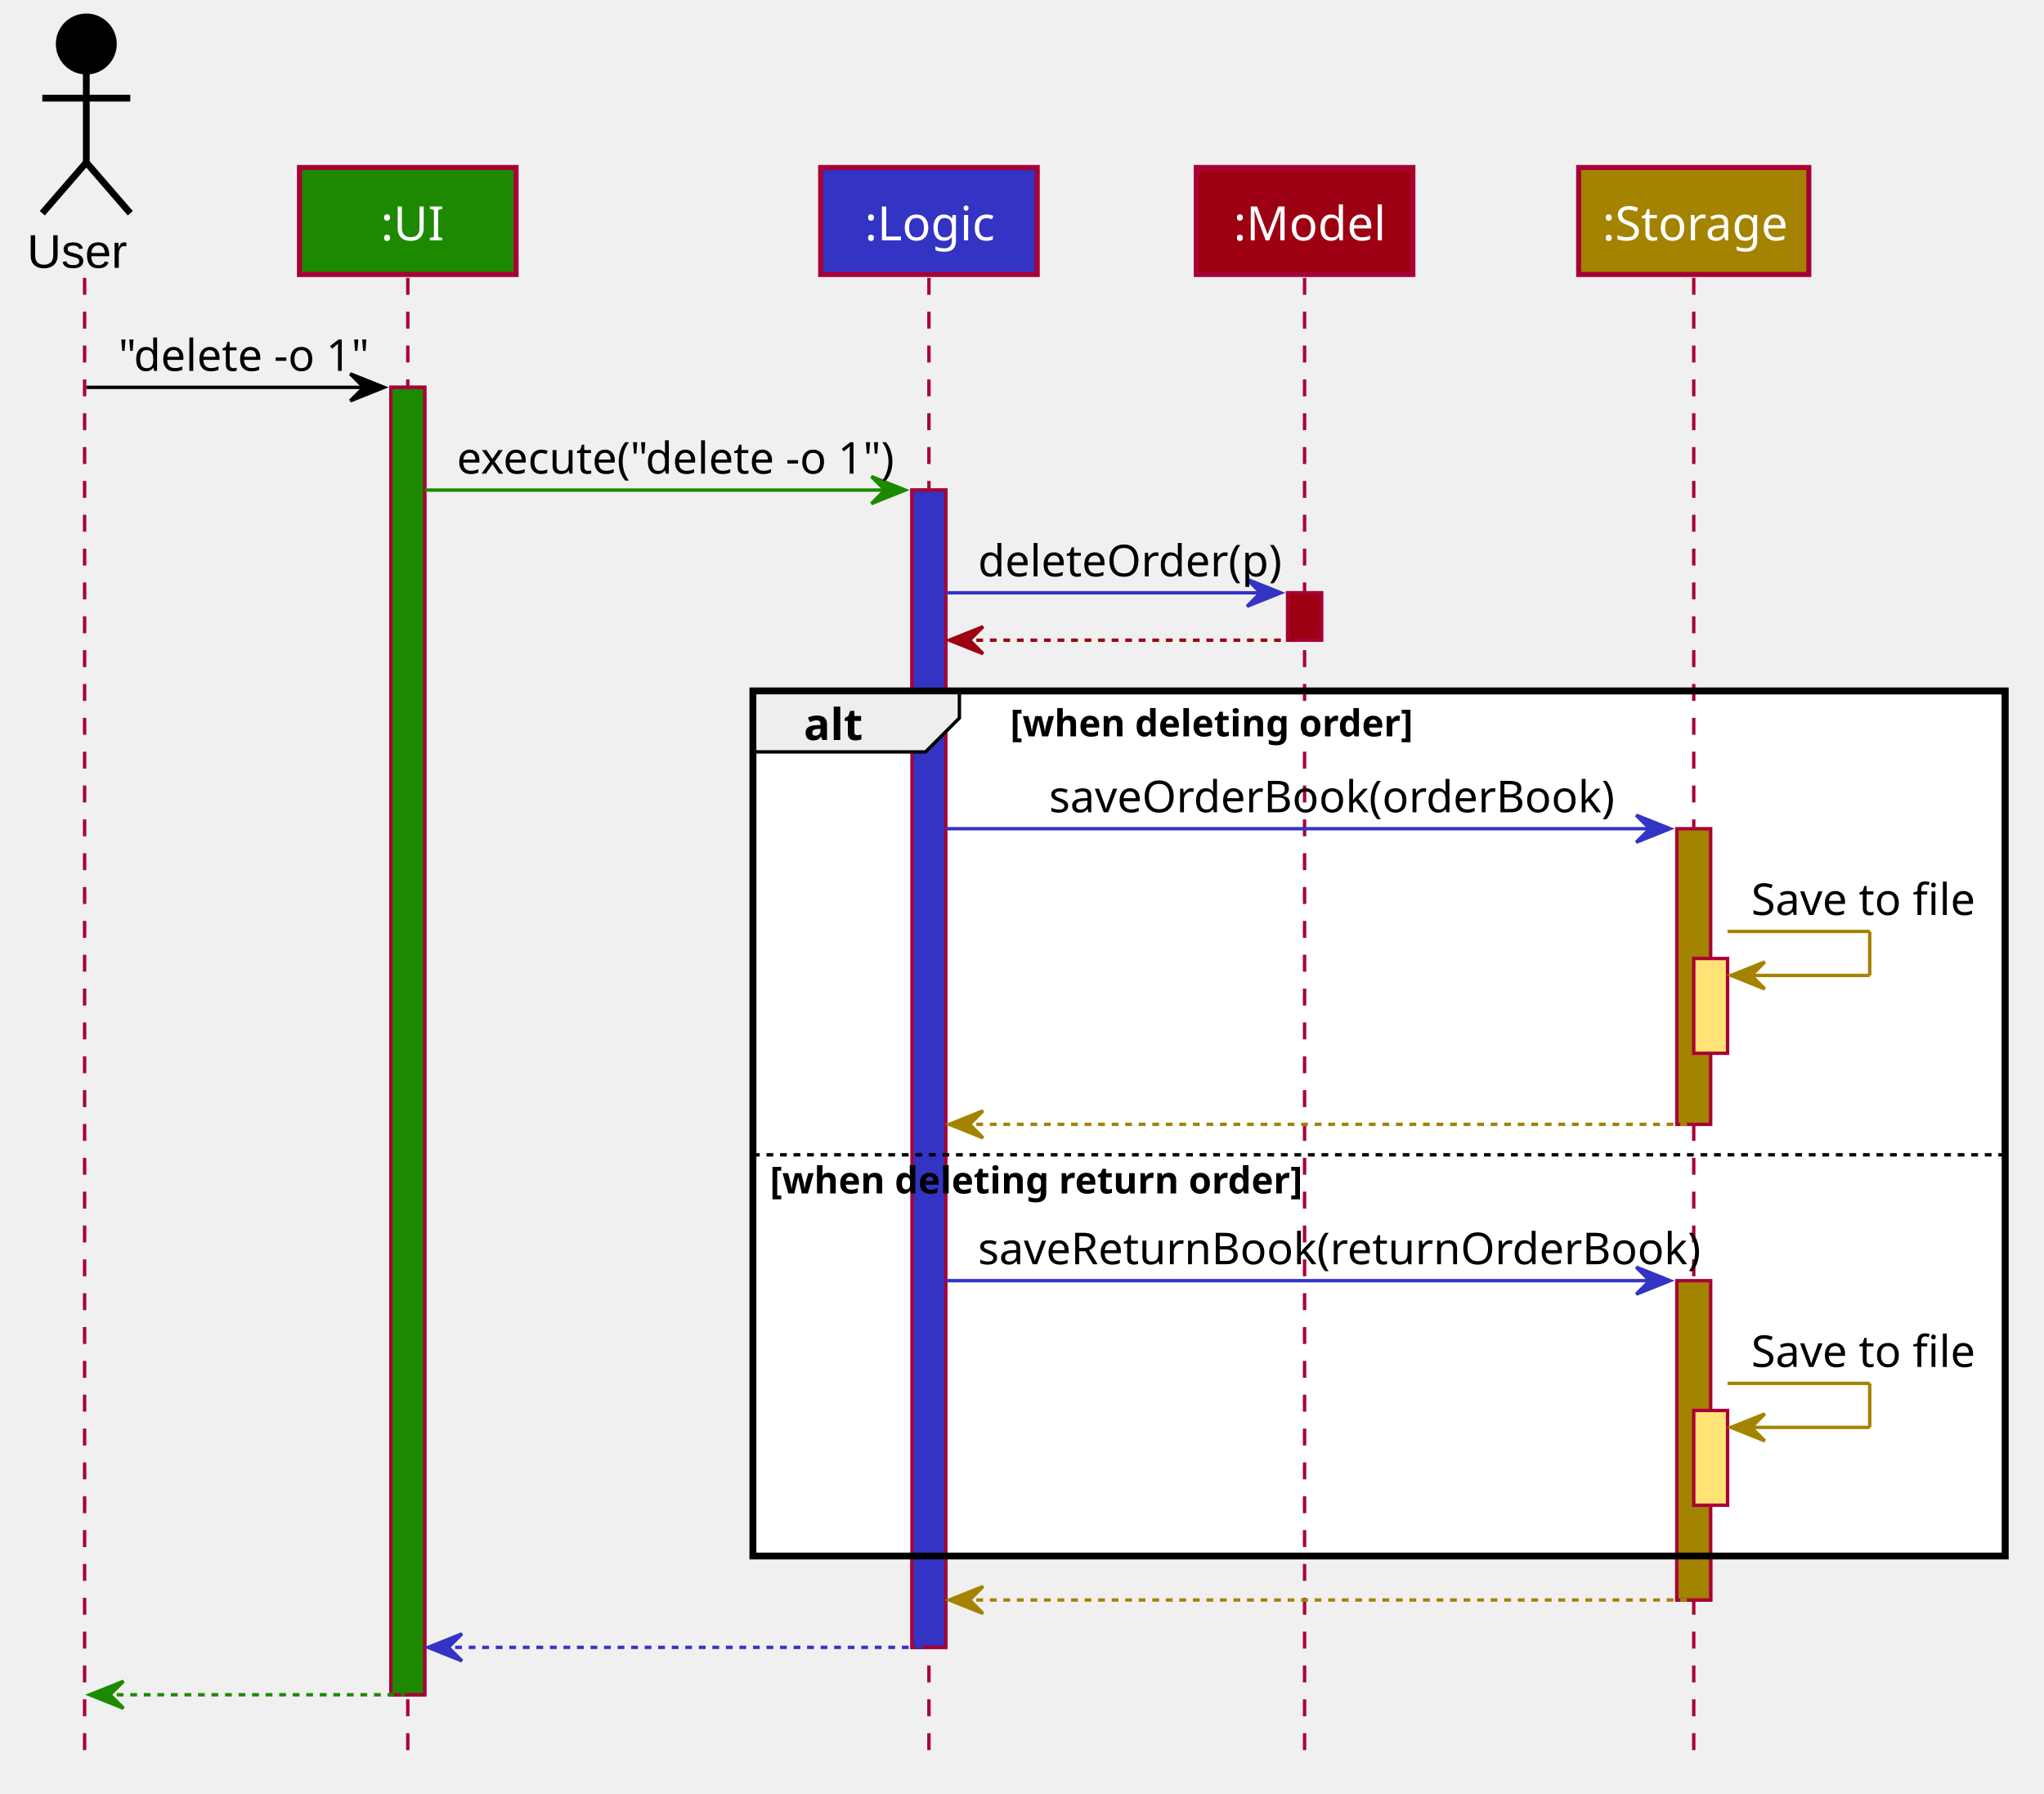
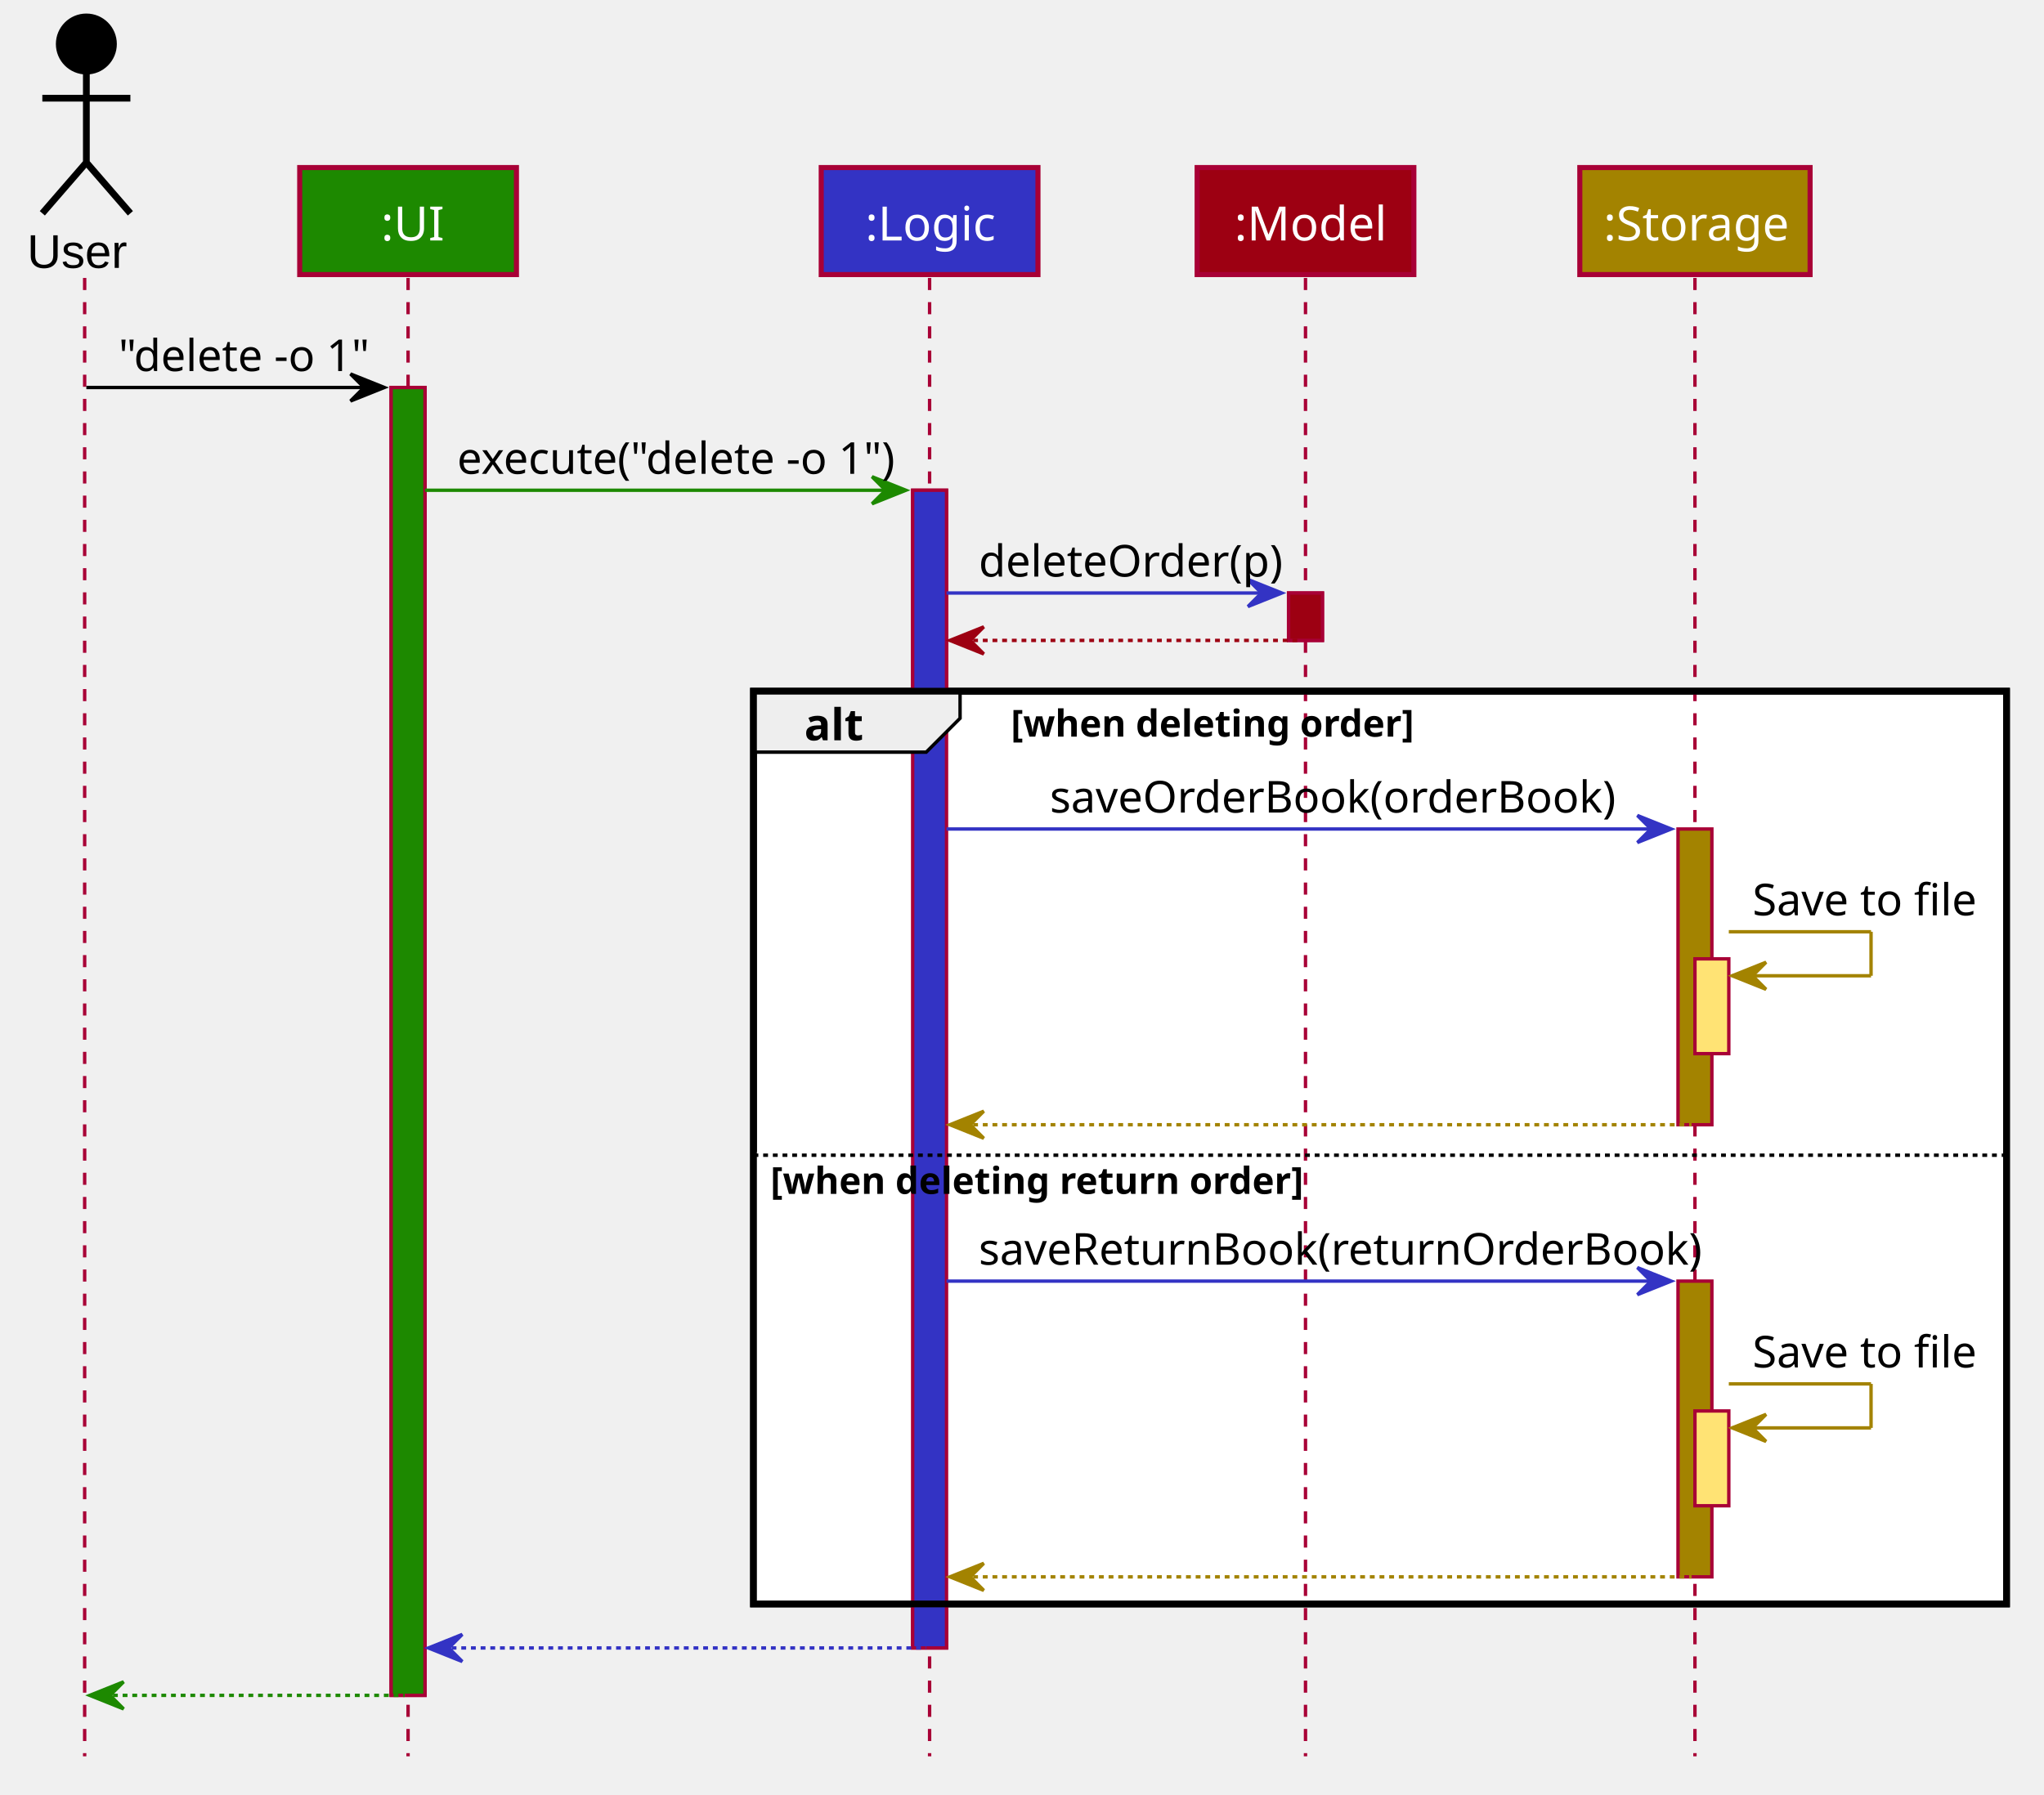
- <svg xmlns="http://www.w3.org/2000/svg" contentScriptType="application/ecmascript" contentStyleType="text/css" height="530px" preserveAspectRatio="none" style="width:604px;height:530px;" version="1.1" viewBox="0 0 604 530" width="604px" zoomAndPan="magnify">
+ <svg xmlns="http://www.w3.org/2000/svg" contentScriptType="application/ecmascript" contentStyleType="text/css" height="742px" preserveAspectRatio="none" style="width:845px;height:742px;" version="1.1" viewBox="0 0 845 742" width="845.6px" zoomAndPan="magnify">
  <defs />
  <g>
-     <rect fill="#1D8900" height="386.297" style="stroke: #A80036; stroke-width: 1.0;" width="10" x="115.5" y="114.45" />
-     <rect fill="#3333C4" height="341.945" style="stroke: #A80036; stroke-width: 1.0;" width="10" x="269.5" y="144.802" />
-     <rect fill="#9D0012" height="14" style="stroke: #A80036; stroke-width: 1.0;" width="10" x="380.5" y="175.153" />
-     <rect fill="#A38300" height="87.352" style="stroke: #A80036; stroke-width: 1.0;" width="10" x="495.5" y="244.856" />
-     <rect fill="#FFE374" height="28" style="stroke: #A80036; stroke-width: 1.0;" width="10" x="500.5" y="283.208" />
-     <rect fill="#A38300" height="94.352" style="stroke: #A80036; stroke-width: 1.0;" width="10" x="495.5" y="378.396" />
-     <rect fill="#FFE374" height="28" style="stroke: #A80036; stroke-width: 1.0;" width="10" x="500.5" y="416.747" />
-     <rect fill="#FFFFFF" height="255.594" style="stroke: #000000; stroke-width: 2.0;" width="370" x="222.5" y="204.153" />
-     <rect fill="#FFFFFF" height="119.539" style="stroke: none; stroke-width: 1.0;" width="370" x="222.5" y="340.208" />
-     <line style="stroke: #A80036; stroke-width: 1.0; stroke-dasharray: 5.0,5.0;" x1="25" x2="25" y1="82.099" y2="518.747" />
-     <line style="stroke: #A80036; stroke-width: 1.0; stroke-dasharray: 5.0,5.0;" x1="120.5" x2="120.5" y1="82.099" y2="518.747" />
-     <line style="stroke: #A80036; stroke-width: 1.0; stroke-dasharray: 5.0,5.0;" x1="274.5" x2="274.5" y1="82.099" y2="518.747" />
-     <line style="stroke: #A80036; stroke-width: 1.0; stroke-dasharray: 5.0,5.0;" x1="385.5" x2="385.5" y1="82.099" y2="518.747" />
-     <line style="stroke: #A80036; stroke-width: 1.0; stroke-dasharray: 5.0,5.0;" x1="500.5" x2="500.5" y1="82.099" y2="518.747" />
-     <text fill="#000000" font-family="Arial" font-size="14" lengthAdjust="spacingAndGlyphs" textLength="29" x="8" y="79.132">User</text>
-     <ellipse cx="25.5" cy="13" fill="#000000" rx="8" ry="8" style="stroke: #000000; stroke-width: 2.0;" />
-     <path d="M25.5,21 L25.5,48 M12.5,29 L38.5,29 M25.5,48 L12.5,63 M25.5,48 L38.5,63 " fill="none" style="stroke: #000000; stroke-width: 2.0;" />
-     <rect fill="#1D8900" height="31.609" style="stroke: #A80036; stroke-width: 1.5;" width="64" x="88.5" y="49.489" />
-     <text fill="#FFFFFF" font-family="sans-serif" font-size="14" lengthAdjust="spacingAndGlyphs" textLength="16" x="112.5" y="71.022">:UI</text>
-     <rect fill="#3333C4" height="31.609" style="stroke: #A80036; stroke-width: 1.5;" width="64" x="242.5" y="49.489" />
-     <text fill="#FFFFFF" font-family="sans-serif" font-size="14" lengthAdjust="spacingAndGlyphs" textLength="38" x="255.5" y="71.022">:Logic</text>
-     <rect fill="#9D0012" height="31.609" style="stroke: #A80036; stroke-width: 1.5;" width="64" x="353.5" y="49.489" />
-     <text fill="#FFFFFF" font-family="sans-serif" font-size="14" lengthAdjust="spacingAndGlyphs" textLength="42" x="364.5" y="71.022">:Model</text>
-     <rect fill="#A38300" height="31.609" style="stroke: #A80036; stroke-width: 1.5;" width="68" x="466.5" y="49.489" />
-     <text fill="#FFFFFF" font-family="sans-serif" font-size="14" lengthAdjust="spacingAndGlyphs" textLength="54" x="473.5" y="71.022">:Storage</text>
-     <rect fill="#1D8900" height="386.297" style="stroke: #A80036; stroke-width: 1.0;" width="10" x="115.5" y="114.45" />
-     <rect fill="#3333C4" height="341.945" style="stroke: #A80036; stroke-width: 1.0;" width="10" x="269.5" y="144.802" />
-     <rect fill="#9D0012" height="14" style="stroke: #A80036; stroke-width: 1.0;" width="10" x="380.5" y="175.153" />
-     <rect fill="#A38300" height="87.352" style="stroke: #A80036; stroke-width: 1.0;" width="10" x="495.5" y="244.856" />
-     <rect fill="#FFE374" height="28" style="stroke: #A80036; stroke-width: 1.0;" width="10" x="500.5" y="283.208" />
-     <rect fill="#A38300" height="94.352" style="stroke: #A80036; stroke-width: 1.0;" width="10" x="495.5" y="378.396" />
-     <rect fill="#FFE374" height="28" style="stroke: #A80036; stroke-width: 1.0;" width="10" x="500.5" y="416.747" />
-     <polygon fill="#000000" points="103.5,110.45,113.5,114.45,103.5,118.45,107.5,114.45" style="stroke: #000000; stroke-width: 1.0;" />
-     <line style="stroke: #000000; stroke-width: 1.0;" x1="25.5" x2="109.5" y1="114.45" y2="114.45" />
-     <text fill="#000000" font-family="sans-serif" font-size="13" lengthAdjust="spacingAndGlyphs" textLength="71" x="35" y="109.594">"delete -o 1"</text>
-     <polygon fill="#1D8900" points="257.5,140.802,267.5,144.802,257.5,148.802,261.5,144.802" style="stroke: #1D8900; stroke-width: 1.0;" />
-     <line style="stroke: #1D8900; stroke-width: 1.0;" x1="125.5" x2="263.5" y1="144.802" y2="144.802" />
-     <text fill="#000000" font-family="sans-serif" font-size="13" lengthAdjust="spacingAndGlyphs" textLength="125" x="135" y="139.945">execute("delete -o 1")</text>
-     <polygon fill="#3333C4" points="368.5,171.153,378.5,175.153,368.5,179.153,372.5,175.153" style="stroke: #3333C4; stroke-width: 1.0;" />
-     <line style="stroke: #3333C4; stroke-width: 1.0;" x1="279.5" x2="374.5" y1="175.153" y2="175.153" />
-     <text fill="#000000" font-family="sans-serif" font-size="13" lengthAdjust="spacingAndGlyphs" textLength="82" x="289" y="170.297">deleteOrder(p)</text>
-     <polygon fill="#9D0012" points="290.5,185.153,280.5,189.153,290.5,193.153,286.5,189.153" style="stroke: #9D0012; stroke-width: 1.0;" />
-     <line style="stroke: #9D0012; stroke-width: 1.0; stroke-dasharray: 2.0,2.0;" x1="284.5" x2="384.5" y1="189.153" y2="189.153" />
-     <path d="M222.5,204.153 L283.5,204.153 L283.5,212.153 L273.5,222.153 L222.5,222.153 L222.5,204.153 " fill="#EEEEEE" style="stroke: #000000; stroke-width: 1.0;" />
-     <rect fill="none" height="255.594" style="stroke: #000000; stroke-width: 2.0;" width="370" x="222.5" y="204.153" />
-     <text fill="#000000" font-family="sans-serif" font-size="13" font-weight="bold" lengthAdjust="spacingAndGlyphs" textLength="16" x="237.5" y="218.648">alt</text>
-     <text fill="#000000" font-family="sans-serif" font-size="11" font-weight="bold" lengthAdjust="spacingAndGlyphs" textLength="121" x="298.5" y="217.572">[when deleting order]</text>
-     <polygon fill="#3333C4" points="483.5,240.856,493.5,244.856,483.5,248.856,487.5,244.856" style="stroke: #3333C4; stroke-width: 1.0;" />
-     <line style="stroke: #3333C4; stroke-width: 1.0;" x1="279.5" x2="489.5" y1="244.856" y2="244.856" />
-     <text fill="#000000" font-family="sans-serif" font-size="13" lengthAdjust="spacingAndGlyphs" textLength="155" x="310" y="240">saveOrderBook(orderBook)</text>
-     <line style="stroke: #A38300; stroke-width: 1.0;" x1="510.5" x2="552.5" y1="275.208" y2="275.208" />
-     <line style="stroke: #A38300; stroke-width: 1.0;" x1="552.5" x2="552.5" y1="275.208" y2="288.208" />
-     <line style="stroke: #A38300; stroke-width: 1.0;" x1="511.5" x2="552.5" y1="288.208" y2="288.208" />
-     <polygon fill="#A38300" points="521.5,284.208,511.5,288.208,521.5,292.208,517.5,288.208" style="stroke: #A38300; stroke-width: 1.0;" />
-     <text fill="#000000" font-family="sans-serif" font-size="13" lengthAdjust="spacingAndGlyphs" textLength="63" x="517.5" y="270.352">Save to file</text>
-     <polygon fill="#A38300" points="290.5,328.208,280.5,332.208,290.5,336.208,286.5,332.208" style="stroke: #A38300; stroke-width: 1.0;" />
-     <line style="stroke: #A38300; stroke-width: 1.0; stroke-dasharray: 2.0,2.0;" x1="284.5" x2="499.5" y1="332.208" y2="332.208" />
-     <line style="stroke: #000000; stroke-width: 1.0; stroke-dasharray: 2.0,2.0;" x1="222.5" x2="592.5" y1="341.208" y2="341.208" />
-     <text fill="#000000" font-family="sans-serif" font-size="11" font-weight="bold" lengthAdjust="spacingAndGlyphs" textLength="159" x="227.5" y="352.627">[when deleting return order]</text>
-     <polygon fill="#3333C4" points="483.5,374.396,493.5,378.396,483.5,382.396,487.5,378.396" style="stroke: #3333C4; stroke-width: 1.0;" />
-     <line style="stroke: #3333C4; stroke-width: 1.0;" x1="279.5" x2="489.5" y1="378.396" y2="378.396" />
-     <text fill="#000000" font-family="sans-serif" font-size="13" lengthAdjust="spacingAndGlyphs" textLength="197" x="289" y="373.539">saveReturnBook(returnOrderBook)</text>
-     <line style="stroke: #A38300; stroke-width: 1.0;" x1="510.5" x2="552.5" y1="408.747" y2="408.747" />
-     <line style="stroke: #A38300; stroke-width: 1.0;" x1="552.5" x2="552.5" y1="408.747" y2="421.747" />
-     <line style="stroke: #A38300; stroke-width: 1.0;" x1="511.5" x2="552.5" y1="421.747" y2="421.747" />
-     <polygon fill="#A38300" points="521.5,417.747,511.5,421.747,521.5,425.747,517.5,421.747" style="stroke: #A38300; stroke-width: 1.0;" />
-     <text fill="#000000" font-family="sans-serif" font-size="13" lengthAdjust="spacingAndGlyphs" textLength="63" x="517.5" y="403.891">Save to file</text>
-     <polygon fill="#A38300" points="290.5,468.747,280.5,472.747,290.5,476.747,286.5,472.747" style="stroke: #A38300; stroke-width: 1.0;" />
-     <line style="stroke: #A38300; stroke-width: 1.0; stroke-dasharray: 2.0,2.0;" x1="284.5" x2="499.5" y1="472.747" y2="472.747" />
-     <polygon fill="#3333C4" points="136.5,482.747,126.5,486.747,136.5,490.747,132.5,486.747" style="stroke: #3333C4; stroke-width: 1.0;" />
-     <line style="stroke: #3333C4; stroke-width: 1.0; stroke-dasharray: 2.0,2.0;" x1="130.5" x2="273.5" y1="486.747" y2="486.747" />
-     <polygon fill="#1D8900" points="36.5,496.747,26.5,500.747,36.5,504.747,32.5,500.747" style="stroke: #1D8900; stroke-width: 1.0;" />
-     <line style="stroke: #1D8900; stroke-width: 1.0; stroke-dasharray: 2.0,2.0;" x1="30.5" x2="119.5" y1="500.747" y2="500.747" />
+     <rect fill="#1D8900" height="540.816" style="stroke: #A80036; stroke-width: 1.4;" width="14" x="161.7" y="160.23" />
+     <rect fill="#3333C4" height="478.723" style="stroke: #A80036; stroke-width: 1.4;" width="14" x="377.3" y="202.722" />
+     <rect fill="#9D0012" height="19.6" style="stroke: #A80036; stroke-width: 1.4;" width="14" x="532.7" y="245.215" />
+     <rect fill="#A38300" height="122.292" style="stroke: #A80036; stroke-width: 1.4;" width="14" x="693.7" y="342.799" />
+     <rect fill="#FFE374" height="39.2" style="stroke: #A80036; stroke-width: 1.4;" width="14" x="700.7" y="396.491" />
+     <rect fill="#A38300" height="122.292" style="stroke: #A80036; stroke-width: 1.4;" width="14" x="693.7" y="529.754" />
+     <rect fill="#FFE374" height="39.2" style="stroke: #A80036; stroke-width: 1.4;" width="14" x="700.7" y="583.446" />
+     <rect fill="#FFFFFF" height="377.431" style="stroke: #000000; stroke-width: 2.8;" width="518" x="311.5" y="285.815" />
+     <rect fill="#FFFFFF" height="186.955" style="stroke: none; stroke-width: 1.4;" width="518" x="311.5" y="476.291" />
+     <line style="stroke: #A80036; stroke-width: 1.4; stroke-dasharray: 5.0,5.0;" x1="35" x2="35" y1="114.938" y2="726.246" />
+     <line style="stroke: #A80036; stroke-width: 1.4; stroke-dasharray: 5.0,5.0;" x1="168.7" x2="168.7" y1="114.938" y2="726.246" />
+     <line style="stroke: #A80036; stroke-width: 1.4; stroke-dasharray: 5.0,5.0;" x1="384.3" x2="384.3" y1="114.938" y2="726.246" />
+     <line style="stroke: #A80036; stroke-width: 1.4; stroke-dasharray: 5.0,5.0;" x1="539.7" x2="539.7" y1="114.938" y2="726.246" />
+     <line style="stroke: #A80036; stroke-width: 1.4; stroke-dasharray: 5.0,5.0;" x1="700.7" x2="700.7" y1="114.938" y2="726.246" />
+     <text fill="#000000" font-family="Arial" font-size="19.6" lengthAdjust="spacingAndGlyphs" textLength="40.6" x="11.2" y="110.785">User</text>
+     <ellipse cx="35.7" cy="18.2" fill="#000000" rx="11.2" ry="11.2" style="stroke: #000000; stroke-width: 2.8;" />
+     <path d="M35.7,29.4 L35.7,67.2 M17.5,40.6 L53.9,40.6 M35.7,67.2 L17.5,88.2 M35.7,67.2 L53.9,88.2 " fill="none" style="stroke: #000000; stroke-width: 2.8;" />
+     <rect fill="#1D8900" height="44.253" style="stroke: #A80036; stroke-width: 2.1;" width="89.6" x="123.9" y="69.285" />
+     <text fill="#FFFFFF" font-family="sans-serif" font-size="19.6" lengthAdjust="spacingAndGlyphs" textLength="22.4" x="157.5" y="99.431">:UI</text>
+     <rect fill="#3333C4" height="44.253" style="stroke: #A80036; stroke-width: 2.1;" width="89.6" x="339.5" y="69.285" />
+     <text fill="#FFFFFF" font-family="sans-serif" font-size="19.6" lengthAdjust="spacingAndGlyphs" textLength="53.2" x="357.7" y="99.431">:Logic</text>
+     <rect fill="#9D0012" height="44.253" style="stroke: #A80036; stroke-width: 2.1;" width="89.6" x="494.9" y="69.285" />
+     <text fill="#FFFFFF" font-family="sans-serif" font-size="19.6" lengthAdjust="spacingAndGlyphs" textLength="58.8" x="510.3" y="99.431">:Model</text>
+     <rect fill="#A38300" height="44.253" style="stroke: #A80036; stroke-width: 2.1;" width="95.2" x="653.1" y="69.285" />
+     <text fill="#FFFFFF" font-family="sans-serif" font-size="19.6" lengthAdjust="spacingAndGlyphs" textLength="75.6" x="662.9" y="99.431">:Storage</text>
+     <rect fill="#1D8900" height="540.816" style="stroke: #A80036; stroke-width: 1.4;" width="14" x="161.7" y="160.23" />
+     <rect fill="#3333C4" height="478.723" style="stroke: #A80036; stroke-width: 1.4;" width="14" x="377.3" y="202.722" />
+     <rect fill="#9D0012" height="19.6" style="stroke: #A80036; stroke-width: 1.4;" width="14" x="532.7" y="245.215" />
+     <rect fill="#A38300" height="122.292" style="stroke: #A80036; stroke-width: 1.4;" width="14" x="693.7" y="342.799" />
+     <rect fill="#FFE374" height="39.2" style="stroke: #A80036; stroke-width: 1.4;" width="14" x="700.7" y="396.491" />
+     <rect fill="#A38300" height="122.292" style="stroke: #A80036; stroke-width: 1.4;" width="14" x="693.7" y="529.754" />
+     <rect fill="#FFE374" height="39.2" style="stroke: #A80036; stroke-width: 1.4;" width="14" x="700.7" y="583.446" />
+     <polygon fill="#000000" points="144.9,154.63,158.9,160.23,144.9,165.83,150.5,160.23" style="stroke: #000000; stroke-width: 1.4;" />
+     <line style="stroke: #000000; stroke-width: 1.4;" x1="35.7" x2="153.3" y1="160.23" y2="160.23" />
+     <text fill="#000000" font-family="sans-serif" font-size="18.2" lengthAdjust="spacingAndGlyphs" textLength="99.4" x="49" y="153.431">"delete -o 1"</text>
+     <polygon fill="#1D8900" points="360.5,197.123,374.5,202.722,360.5,208.322,366.1,202.722" style="stroke: #1D8900; stroke-width: 1.4;" />
+     <line style="stroke: #1D8900; stroke-width: 1.4;" x1="175.7" x2="368.9" y1="202.722" y2="202.722" />
+     <text fill="#000000" font-family="sans-serif" font-size="18.2" lengthAdjust="spacingAndGlyphs" textLength="175" x="189" y="195.923">execute("delete -o 1")</text>
+     <polygon fill="#3333C4" points="515.9,239.615,529.9,245.215,515.9,250.815,521.5,245.215" style="stroke: #3333C4; stroke-width: 1.4;" />
+     <line style="stroke: #3333C4; stroke-width: 1.4;" x1="391.3" x2="524.3" y1="245.215" y2="245.215" />
+     <text fill="#000000" font-family="sans-serif" font-size="18.2" lengthAdjust="spacingAndGlyphs" textLength="114.8" x="404.6" y="238.416">deleteOrder(p)</text>
+     <polygon fill="#9D0012" points="406.7,259.215,392.7,264.815,406.7,270.415,401.1,264.815" style="stroke: #9D0012; stroke-width: 1.4;" />
+     <line style="stroke: #9D0012; stroke-width: 1.4; stroke-dasharray: 2.0,2.0;" x1="398.3" x2="538.3" y1="264.815" y2="264.815" />
+     <path d="M311.5,285.815 L396.9,285.815 L396.9,297.015 L382.9,311.015 L311.5,311.015 L311.5,285.815 " fill="#EEEEEE" style="stroke: #000000; stroke-width: 1.4;" />
+     <rect fill="none" height="377.431" style="stroke: #000000; stroke-width: 2.8;" width="518" x="311.5" y="285.815" />
+     <text fill="#000000" font-family="sans-serif" font-size="18.2" font-weight="bold" lengthAdjust="spacingAndGlyphs" textLength="22.4" x="332.5" y="306.108">alt</text>
+     <text fill="#000000" font-family="sans-serif" font-size="15.4" font-weight="bold" lengthAdjust="spacingAndGlyphs" textLength="169.4" x="417.9" y="304.601">[when deleting order]</text>
+     <polygon fill="#3333C4" points="676.9,337.199,690.9,342.799,676.9,348.399,682.5,342.799" style="stroke: #3333C4; stroke-width: 1.4;" />
+     <line style="stroke: #3333C4; stroke-width: 1.4;" x1="391.3" x2="685.3" y1="342.799" y2="342.799" />
+     <text fill="#000000" font-family="sans-serif" font-size="18.2" lengthAdjust="spacingAndGlyphs" textLength="217" x="434" y="336">saveOrderBook(orderBook)</text>
+     <line style="stroke: #A38300; stroke-width: 1.4;" x1="714.7" x2="773.5" y1="385.291" y2="385.291" />
+     <line style="stroke: #A38300; stroke-width: 1.4;" x1="773.5" x2="773.5" y1="385.291" y2="403.491" />
+     <line style="stroke: #A38300; stroke-width: 1.4;" x1="716.1" x2="773.5" y1="403.491" y2="403.491" />
+     <polygon fill="#A38300" points="730.1,397.891,716.1,403.491,730.1,409.091,724.5,403.491" style="stroke: #A38300; stroke-width: 1.4;" />
+     <text fill="#000000" font-family="sans-serif" font-size="18.2" lengthAdjust="spacingAndGlyphs" textLength="88.2" x="724.5" y="378.492">Save to file</text>
+     <polygon fill="#A38300" points="406.7,459.491,392.7,465.091,406.7,470.691,401.1,465.091" style="stroke: #A38300; stroke-width: 1.4;" />
+     <line style="stroke: #A38300; stroke-width: 1.4; stroke-dasharray: 2.0,2.0;" x1="398.3" x2="699.3" y1="465.091" y2="465.091" />
+     <line style="stroke: #000000; stroke-width: 1.4; stroke-dasharray: 2.0,2.0;" x1="311.5" x2="829.5" y1="477.691" y2="477.691" />
+     <text fill="#000000" font-family="sans-serif" font-size="15.4" font-weight="bold" lengthAdjust="spacingAndGlyphs" textLength="222.6" x="318.5" y="493.678">[when deleting return order]</text>
+     <polygon fill="#3333C4" points="676.9,524.154,690.9,529.754,676.9,535.354,682.5,529.754" style="stroke: #3333C4; stroke-width: 1.4;" />
+     <line style="stroke: #3333C4; stroke-width: 1.4;" x1="391.3" x2="685.3" y1="529.754" y2="529.754" />
+     <text fill="#000000" font-family="sans-serif" font-size="18.2" lengthAdjust="spacingAndGlyphs" textLength="275.8" x="404.6" y="522.955">saveReturnBook(returnOrderBook)</text>
+     <line style="stroke: #A38300; stroke-width: 1.4;" x1="714.7" x2="773.5" y1="572.246" y2="572.246" />
+     <line style="stroke: #A38300; stroke-width: 1.4;" x1="773.5" x2="773.5" y1="572.246" y2="590.446" />
+     <line style="stroke: #A38300; stroke-width: 1.4;" x1="716.1" x2="773.5" y1="590.446" y2="590.446" />
+     <polygon fill="#A38300" points="730.1,584.846,716.1,590.446,730.1,596.046,724.5,590.446" style="stroke: #A38300; stroke-width: 1.4;" />
+     <text fill="#000000" font-family="sans-serif" font-size="18.2" lengthAdjust="spacingAndGlyphs" textLength="88.2" x="724.5" y="565.447">Save to file</text>
+     <polygon fill="#A38300" points="406.7,646.446,392.7,652.046,406.7,657.646,401.1,652.046" style="stroke: #A38300; stroke-width: 1.4;" />
+     <line style="stroke: #A38300; stroke-width: 1.4; stroke-dasharray: 2.0,2.0;" x1="398.3" x2="699.3" y1="652.046" y2="652.046" />
+     <polygon fill="#3333C4" points="191.1,675.846,177.1,681.446,191.1,687.046,185.5,681.446" style="stroke: #3333C4; stroke-width: 1.4;" />
+     <line style="stroke: #3333C4; stroke-width: 1.4; stroke-dasharray: 2.0,2.0;" x1="182.7" x2="382.9" y1="681.446" y2="681.446" />
+     <polygon fill="#1D8900" points="51.1,695.446,37.1,701.046,51.1,706.646,45.5,701.046" style="stroke: #1D8900; stroke-width: 1.4;" />
+     <line style="stroke: #1D8900; stroke-width: 1.4; stroke-dasharray: 2.0,2.0;" x1="42.7" x2="167.3" y1="701.046" y2="701.046" />
  </g>
</svg>
